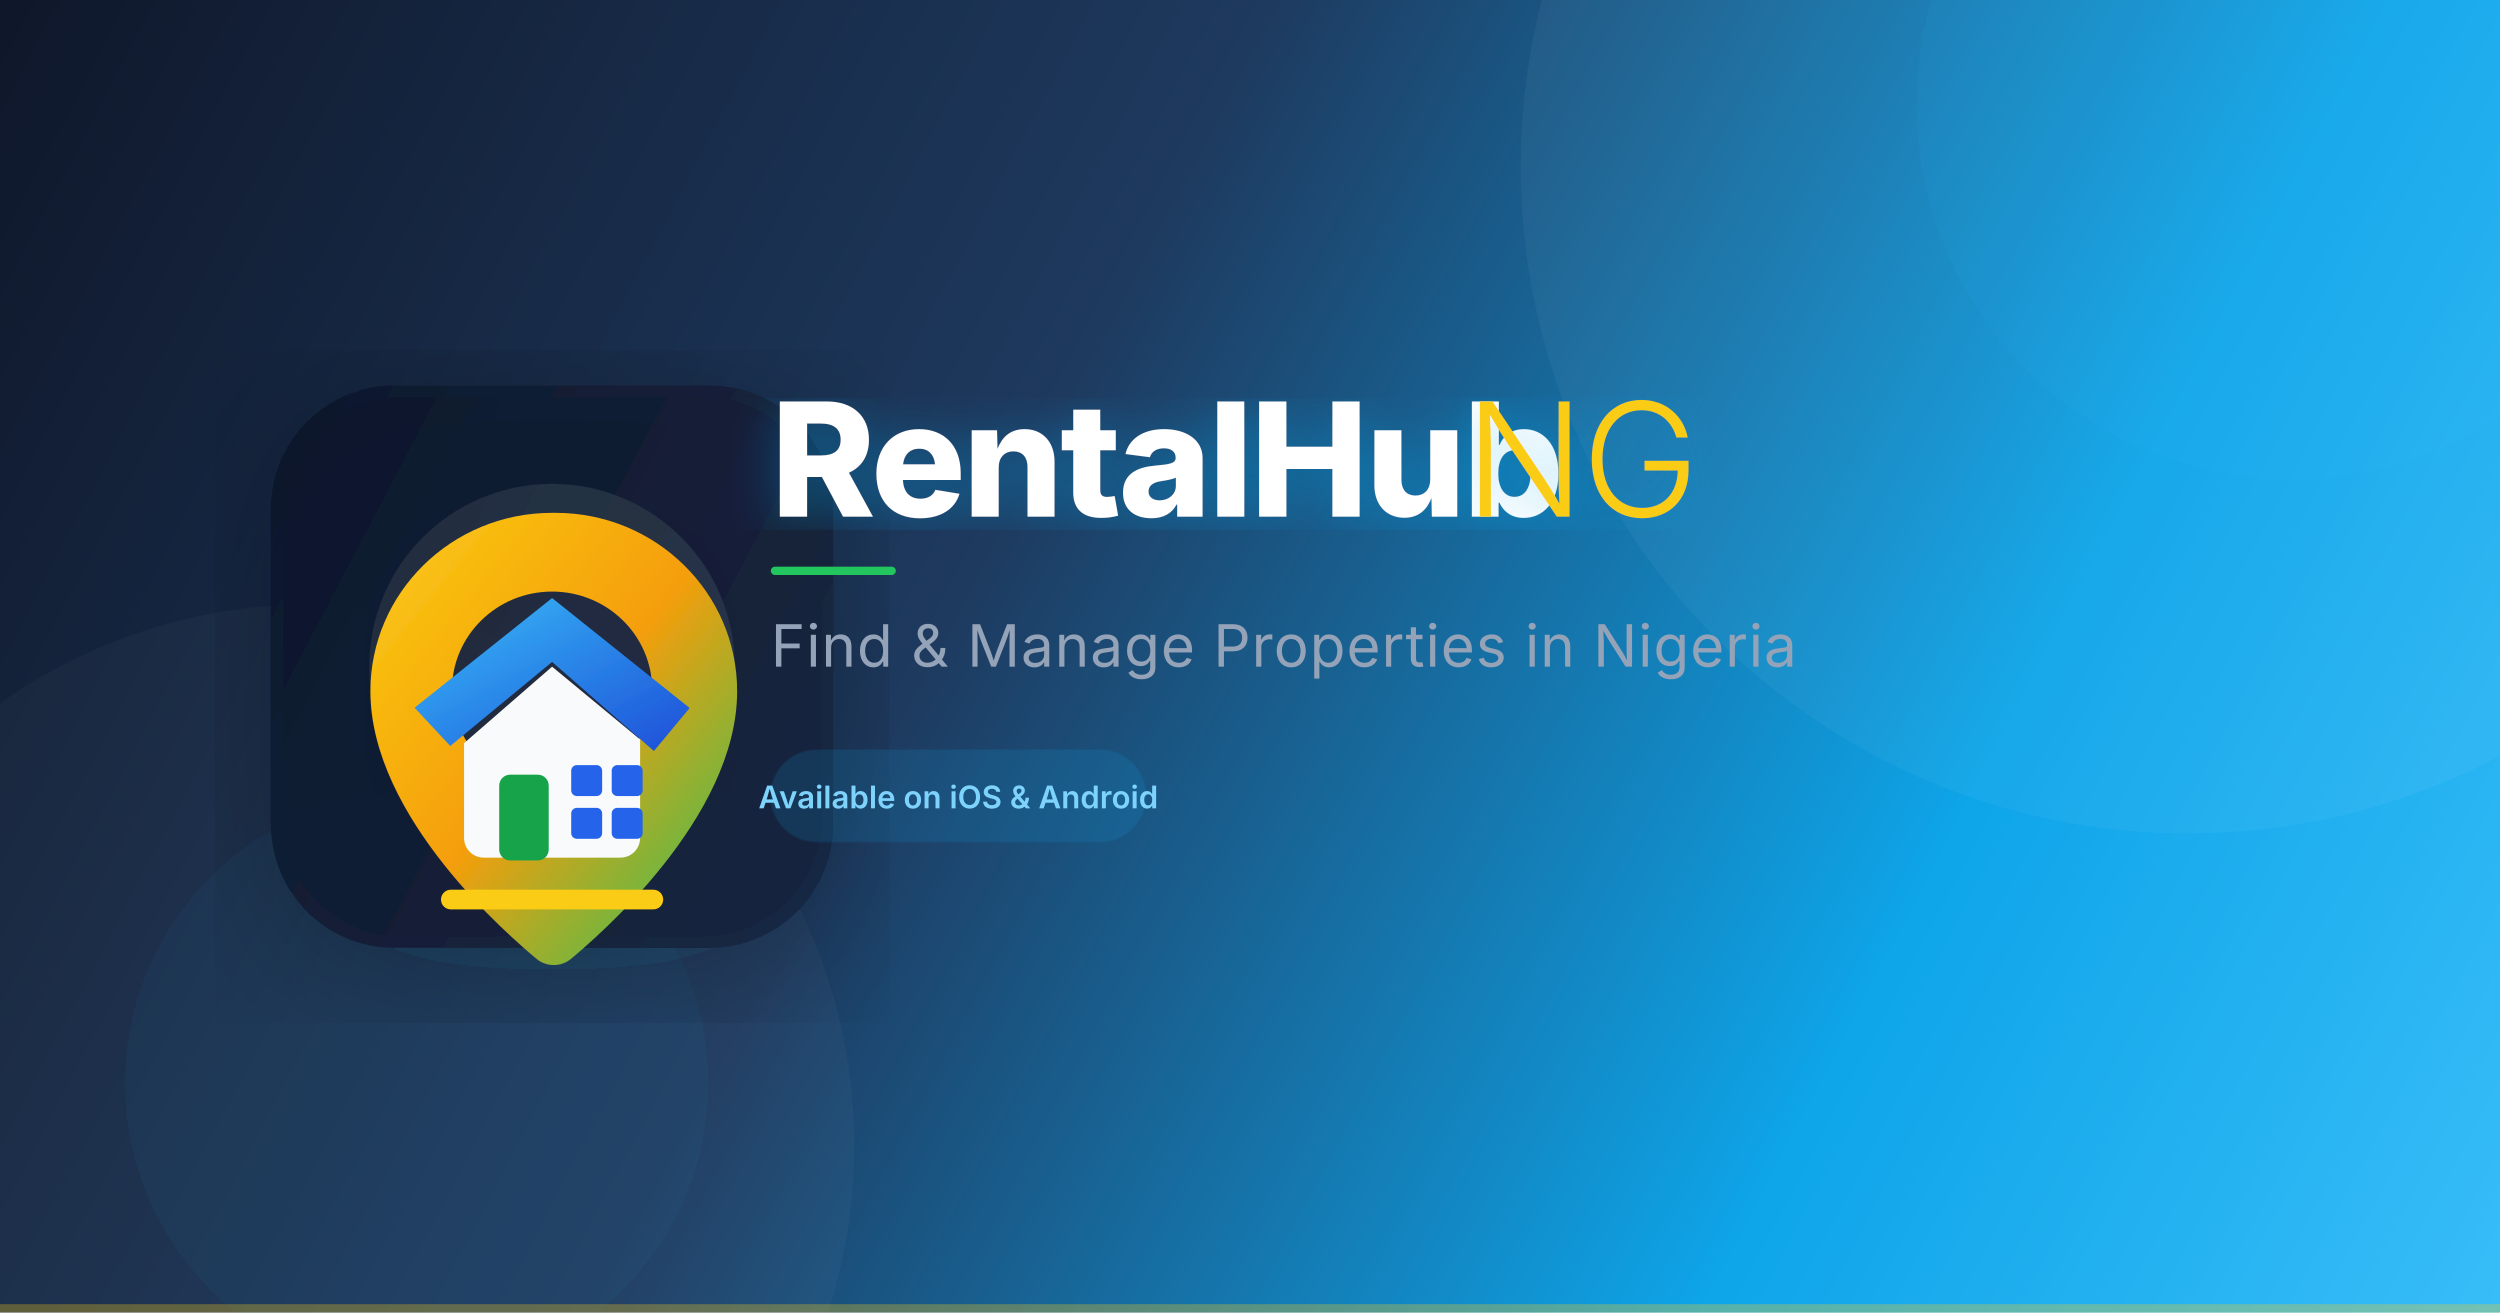
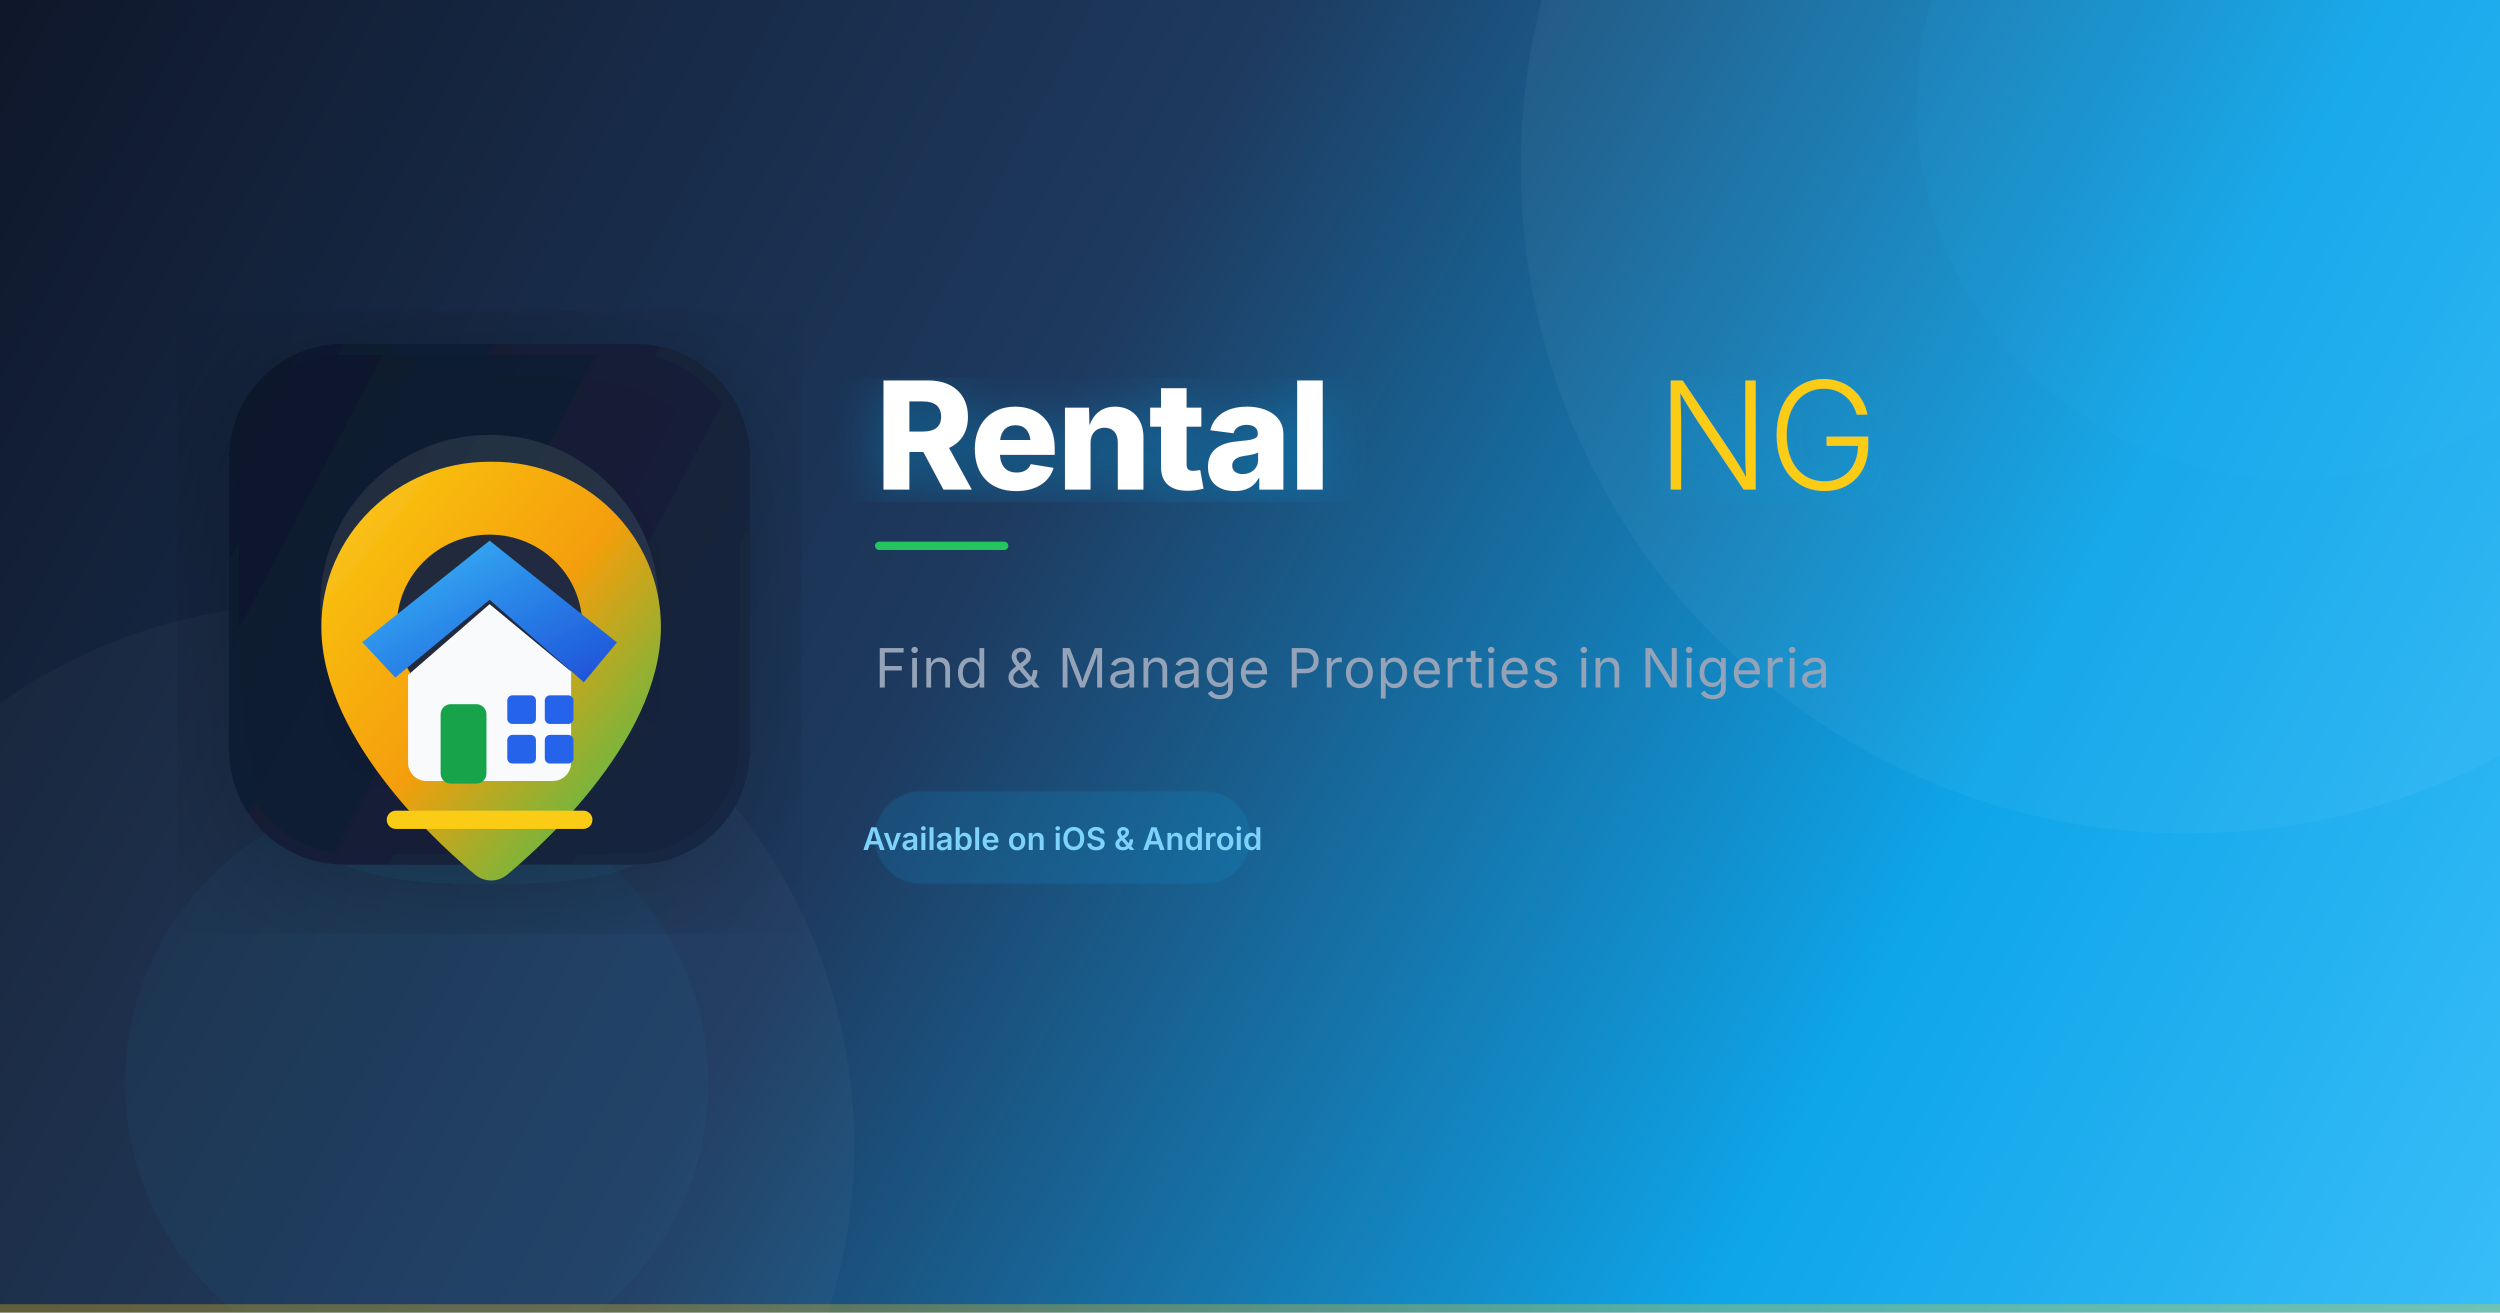
<svg xmlns="http://www.w3.org/2000/svg" viewBox="0 0 1200 630" role="img" aria-labelledby="ogTitle ogDesc">
  <defs>
    <linearGradient id="bg" x1="0" y1="0" x2="1200" y2="630" gradientUnits="userSpaceOnUse">
      <stop offset="0" stop-color="#0f172a" />
      <stop offset="0.4" stop-color="#1e3a5f" />
      <stop offset="0.75" stop-color="#0ea5e9" />
      <stop offset="1" stop-color="#38bdf8" />
    </linearGradient>
    <linearGradient id="pinGrad" x1="0" y1="0" x2="1" y2="1">
      <stop offset="0" stop-color="#facc15" />
      <stop offset="0.5" stop-color="#f59e0b" />
      <stop offset="1" stop-color="#22c55e" />
    </linearGradient>
    <linearGradient id="roofGrad" x1="0" y1="0" x2="1" y2="1">
      <stop offset="0" stop-color="#38bdf8" />
      <stop offset="1" stop-color="#1d4ed8" />
    </linearGradient>
    <filter id="glow">
      <feDropShadow dx="0" dy="8" stdDeviation="32" flood-color="#0f172a" flood-opacity="0.3" />
    </filter>
-     <filter id="softGlow">
+     <filter id="textGlow">
      <feDropShadow dx="0" dy="4" stdDeviation="12" flood-color="#0ea5e9" flood-opacity="0.4" />
    </filter>
-     <clipPath id="rounded">
-       <rect x="0" y="0" width="1200" height="630" rx="0" />
-     </clipPath>
  </defs>
  <rect width="1200" height="630" fill="url(#bg)" />
  <circle cx="1050" cy="80" r="320" fill="#ffffff" opacity="0.04" />
  <circle cx="1100" cy="50" r="180" fill="#38bdf8" opacity="0.06" />
  <circle cx="150" cy="550" r="260" fill="#ffffff" opacity="0.03" />
  <circle cx="200" cy="520" r="140" fill="#0ea5e9" opacity="0.05" />
  <line x1="0" y1="628" x2="1200" y2="628" stroke="#facc15" stroke-width="4" opacity="0.3" />
-   <g transform="translate(130, 185) scale(1.35)" filter="url(#glow)">
+   <g transform="translate(110, 165) scale(1.25)" filter="url(#glow)">
    <rect x="0" y="0" width="200" height="200" rx="44" fill="url(#bg)" opacity="0.95" />
    <rect x="4" y="4" width="192" height="192" rx="42" fill="#0f172a" opacity="0.15" />
    <g transform="translate(100, 100)">
      <circle cx="0" cy="0" r="65" fill="#ffffff" opacity="0.08" />
      <circle cx="0" cy="0" r="51" fill="#0f172a" opacity="0.2" />
      <path d="M0-54.7c-35.7 0-64.6 28.4-64.6 63.4 0 45.1 50 87.6 59.1 95.2a9.6 9.6 0 0 0 12.2 0c9.1-7.6 59.1-50.1 59.1-95.2 0-35-28.9-63.4-64.6-63.4Zm0 98c-19.7 0-35.6-15.7-35.6-35s15.9-35 35.6-35 35.6 15.7 35.6 35-15.9 35-35.6 35Z" fill="url(#pinGrad)" />
      <path d="M-48.9 14.6 0-24.4l48.9 39.1-12.7 15.3L0-1.7l-36.2 29.9L-48.9 14.6Z" fill="url(#roofGrad)" />
      <path d="M-31.3 27.2 0 0l31.3 25.9v35a7 7 0 0 1-7 7H-24.3a7 7 0 0 1-7-7v-35Z" fill="#f8fafc" />
      <rect x="-18.8" y="38.4" width="17.6" height="30.5" rx="3.9" fill="#16a34a" />
      <rect x="6.8" y="35" width="11" height="11" rx="2" fill="#2563eb" />
      <rect x="21.2" y="35" width="11" height="11" rx="2" fill="#2563eb" />
      <rect x="6.8" y="50.2" width="11" height="11" rx="2" fill="#2563eb" />
      <rect x="21.2" y="50.2" width="11" height="11" rx="2" fill="#2563eb" />
      <line x1="-36" y1="82.8" x2="36" y2="82.8" stroke="#facc15" stroke-width="7" stroke-linecap="round" />
    </g>
  </g>
-   <text x="370" y="248" font-family="Inter, 'Segoe UI', system-ui, sans-serif" font-size="76" font-weight="800" fill="#ffffff" letter-spacing="-1.5" filter="url(#softGlow)">RentalHub</text>
-   <text x="370" y="248" font-family="Inter, 'Segoe UI', system-ui, sans-serif" font-size="76" font-weight="300" fill="#facc15" letter-spacing="-1.5" filter="url(#softGlow)">
-     <tspan dx="333">NG</tspan>
+   <text x="420" y="235" font-family="Inter, 'Segoe UI', system-ui, sans-serif" font-size="72" font-weight="800" fill="#ffffff" letter-spacing="-1.5" filter="url(#textGlow)">Rental</text>
+   <text x="420" y="235" font-family="Inter, 'Segoe UI', system-ui, sans-serif" font-size="72" font-weight="300" fill="#facc15" letter-spacing="-1.5" filter="url(#textGlow)">
+     <tspan dx="375">NG</tspan>
  </text>
-   <rect x="370" y="272" width="60" height="4" rx="2" fill="#22c55e" />
-   <text x="370" y="320" font-family="Inter, 'Segoe UI', system-ui, sans-serif" font-size="28" font-weight="400" fill="#94a3b8" letter-spacing="0.5">Find &amp; Manage Properties in Nigeria</text>
-   <g transform="translate(370, 360)">
+   <rect x="420" y="260" width="64" height="4" rx="2" fill="#22c55e" />
+   <text x="420" y="330" font-family="Inter, 'Segoe UI', system-ui, sans-serif" font-size="26" font-weight="400" fill="#94a3b8" letter-spacing="0.5">Find &amp; Manage Properties in Nigeria</text>
+   <g transform="translate(420, 380)">
    <rect x="0" y="0" width="180" height="44" rx="22" fill="#0ea5e9" opacity="0.15" stroke="#0ea5e9" stroke-width="1" stroke-opacity="0.4" />
    <text x="90" y="28" font-family="Inter, 'Segoe UI', system-ui, sans-serif" font-size="15" font-weight="600" fill="#7dd3fc" text-anchor="middle">Available on iOS &amp; Android</text>
  </g>
-   <rect x="0" y="0" width="1200" height="630" fill="none" stroke="#0f172a" stroke-width="0" opacity="0.5" />
</svg>
